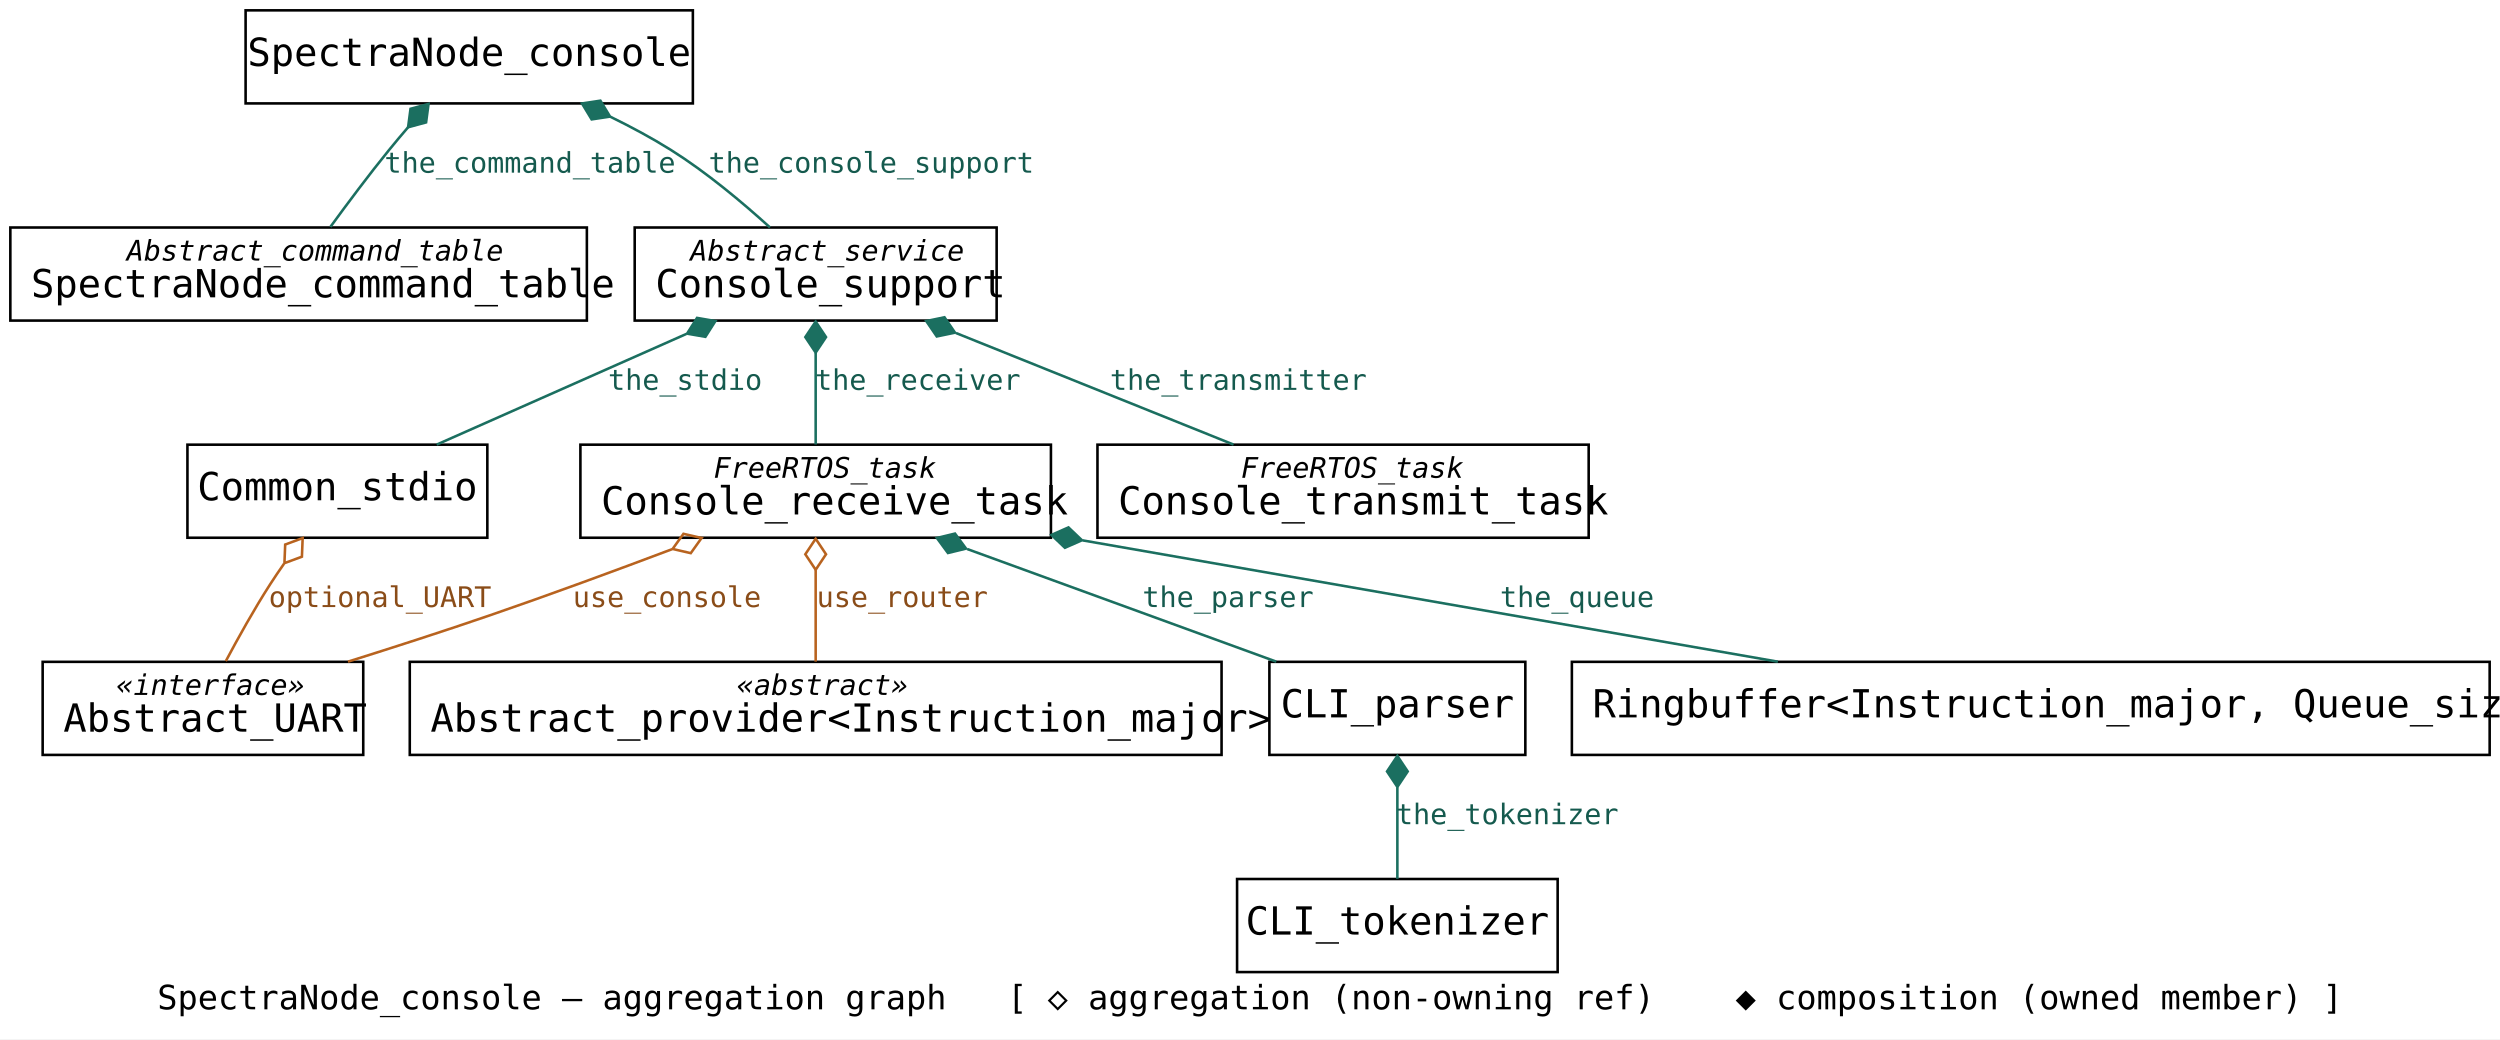
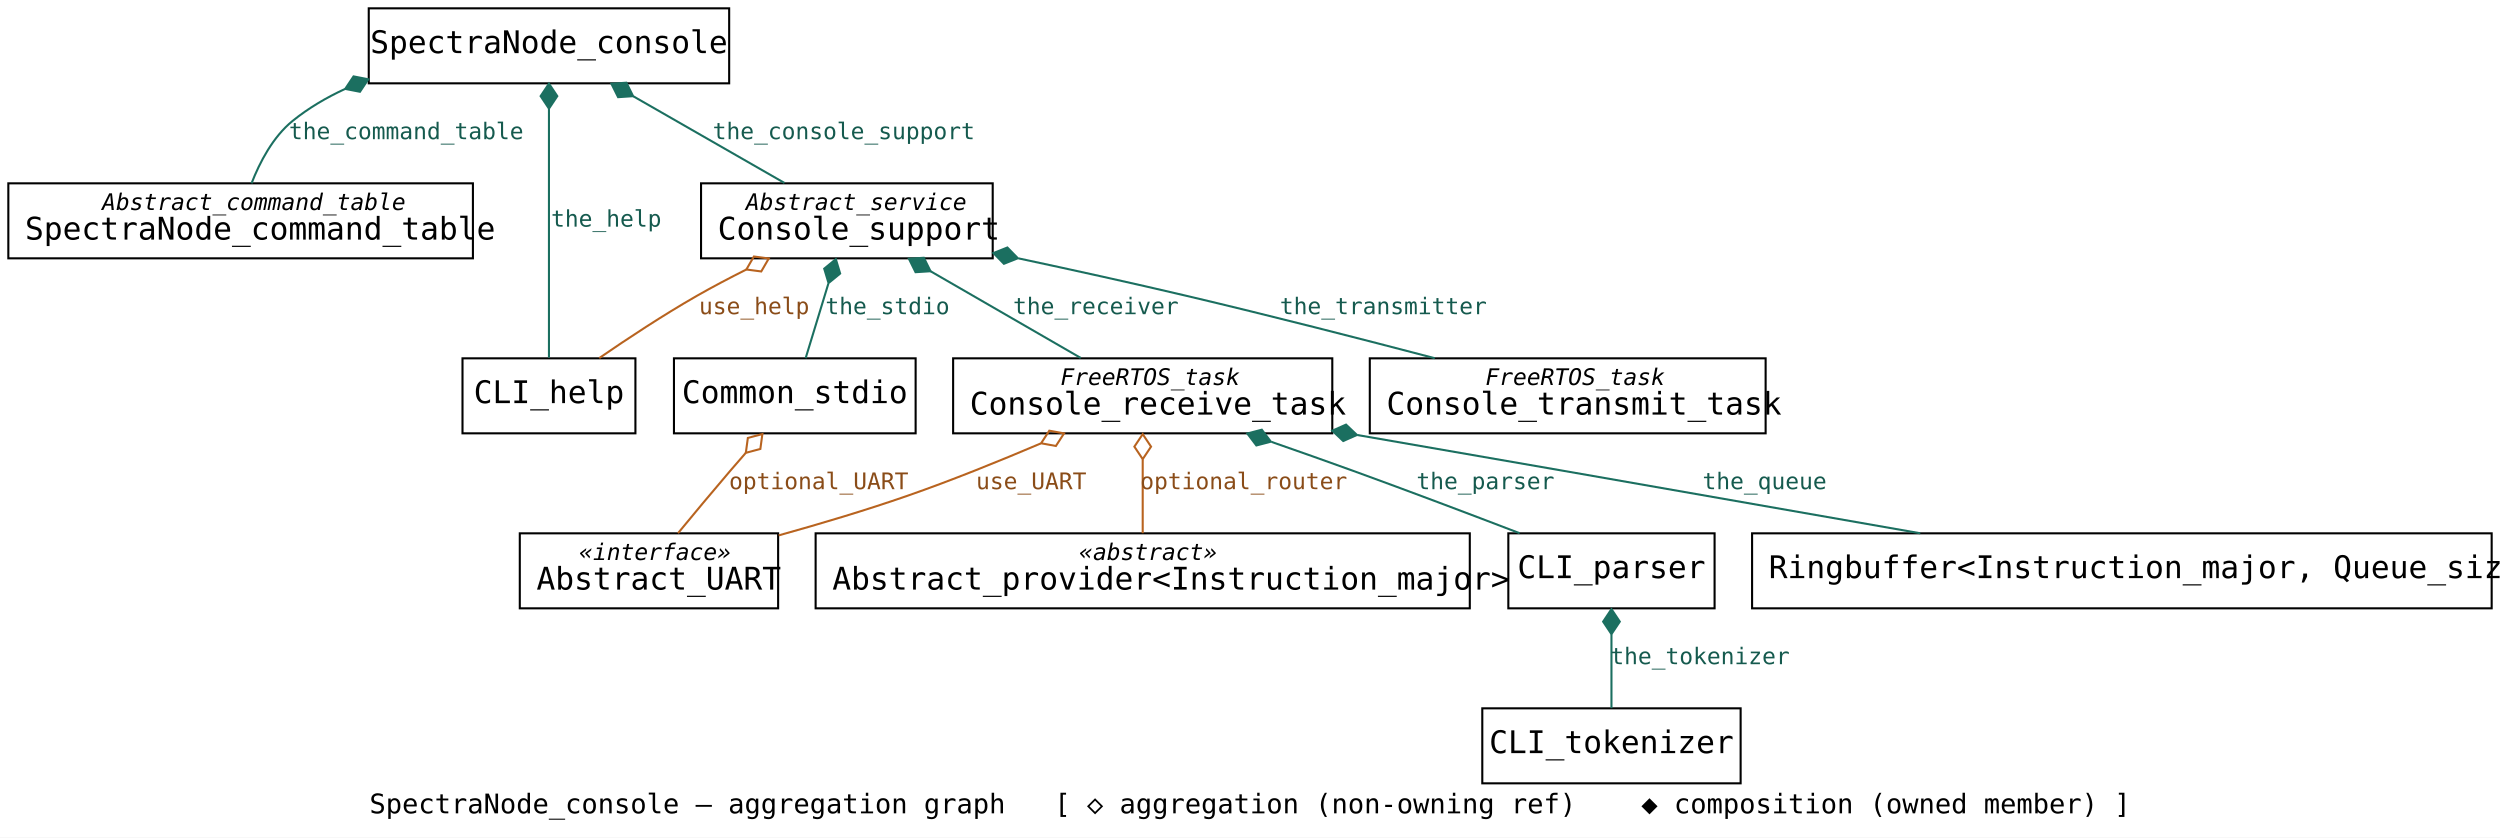
- <svg xmlns="http://www.w3.org/2000/svg" width="967pt" height="402pt" viewBox="0.00 0.00 967.00 402.00">
+ <svg xmlns="http://www.w3.org/2000/svg" width="1200pt" height="402pt" viewBox="0.00 0.00 1200.00 402.00">
  <g id="graph0" class="graph" transform="scale(1 1) rotate(0) translate(4 398)">
-     <polygon fill="white" stroke="transparent" points="-4,4 -4,-398 963,-398 963,4 -4,4" />
-     <text text-anchor="middle" x="479.5" y="-7.6" font-family="Consolas" font-size="13.00">SpectraNode_console — aggregation graph   [ ◇ aggregation (non-owning ref)    ◆ composition (owned member) ]</text>
+     <polygon fill="white" stroke="transparent" points="-4,4 -4,-398 1196,-398 1196,4 -4,4" />
+     <text text-anchor="middle" x="596" y="-7.6" font-family="Consolas" font-size="13.00">SpectraNode_console — aggregation graph   [ ◇ aggregation (non-owning ref)    ◆ composition (owned member) ]</text>
    <g id="node1" class="node">
-       <polygon fill="none" stroke="black" points="264,-394 91,-394 91,-358 264,-358 264,-394" />
-       <text text-anchor="middle" x="177.5" y="-372.5" font-family="Consolas" font-size="15.00">SpectraNode_console</text>
+       <polygon fill="none" stroke="black" points="346,-394 173,-394 173,-358 346,-358 346,-394" />
+       <text text-anchor="middle" x="259.5" y="-372.5" font-family="Consolas" font-size="15.00">SpectraNode_console</text>
    </g>
    <g id="node2" class="node">
      <polygon fill="none" stroke="black" points="223,-310 0,-310 0,-274 223,-274 223,-310" />
      <text text-anchor="start" x="45" y="-297.2" font-family="Consolas" font-style="italic" font-size="11.00">Abstract_command_table</text>
      <text text-anchor="start" x="8" y="-283" font-family="Consolas" font-size="15.00">SpectraNode_command_table</text>
    </g>
    <g id="edge1" class="edge">
-       <path fill="none" stroke="#1b6f60" d="M153.82,-348.74C151.31,-345.82 148.83,-342.87 146.5,-340 138.67,-330.37 130.36,-319.24 123.79,-310.23" />
-       <polygon fill="#1b6f60" stroke="#1b6f60" points="153.85,-348.77 160.81,-350.66 161.75,-357.8 154.79,-355.92 153.85,-348.77" />
-       <text text-anchor="middle" x="201" y="-331.2" font-family="Consolas" font-size="11.00" fill="#155a4e"> the_command_table</text>
+       <path fill="none" stroke="#1b6f60" d="M161.61,-355.3C152.61,-351.14 144.05,-346.1 136.5,-340 127.01,-332.33 120.66,-320.08 116.74,-310" />
+       <polygon fill="#1b6f60" stroke="#1b6f60" points="161.7,-355.33 168.78,-353.95 172.78,-359.95 165.7,-361.33 161.7,-355.33" />
+       <text text-anchor="middle" x="191" y="-331.2" font-family="Consolas" font-size="11.00" fill="#155a4e"> the_command_table</text>
    </g>
    <g id="node3" class="node">
-       <polygon fill="none" stroke="black" points="381.5,-310 241.5,-310 241.5,-274 381.5,-274 381.5,-310" />
-       <text text-anchor="start" x="263" y="-297.2" font-family="Consolas" font-style="italic" font-size="11.00">Abstract_service</text>
-       <text text-anchor="start" x="249.5" y="-283" font-family="Consolas" font-size="15.00">Console_support</text>
+       <polygon fill="none" stroke="black" points="301,-226 218,-226 218,-190 301,-190 301,-226" />
+       <text text-anchor="middle" x="259.5" y="-204.5" font-family="Consolas" font-size="15.00">CLI_help</text>
    </g>
    <g id="edge2" class="edge">
-       <path fill="none" stroke="#1b6f60" d="M232.03,-352.87C240.09,-348.94 248.15,-344.61 255.5,-340 269.26,-331.37 283.26,-319.62 293.82,-310.03" />
-       <polygon fill="#1b6f60" stroke="#1b6f60" points="231.97,-352.9 228.24,-359.06 221.11,-357.98 224.84,-351.82 231.97,-352.9" />
-       <text text-anchor="middle" x="333" y="-331.2" font-family="Consolas" font-size="11.00" fill="#155a4e"> the_console_support</text>
+       <path fill="none" stroke="#1b6f60" d="M259.5,-345.77C259.5,-311.14 259.5,-254.6 259.5,-226.3" />
+       <polygon fill="#1b6f60" stroke="#1b6f60" points="259.5,-345.86 263.5,-351.86 259.5,-357.86 255.5,-351.86 259.5,-345.86" />
+       <text text-anchor="middle" x="287" y="-289.2" font-family="Consolas" font-size="11.00" fill="#155a4e"> the_help</text>
    </g>
    <g id="node4" class="node">
-       <polygon fill="none" stroke="black" points="184.5,-226 68.5,-226 68.5,-190 184.5,-190 184.5,-226" />
-       <text text-anchor="middle" x="126.5" y="-204.5" font-family="Consolas" font-size="15.00">Common_stdio</text>
+       <polygon fill="none" stroke="black" points="472.5,-310 332.5,-310 332.5,-274 472.5,-274 472.5,-310" />
+       <text text-anchor="start" x="354" y="-297.2" font-family="Consolas" font-style="italic" font-size="11.00">Abstract_service</text>
+       <text text-anchor="start" x="340.5" y="-283" font-family="Consolas" font-size="15.00">Console_support</text>
    </g>
    <g id="edge3" class="edge">
-       <path fill="none" stroke="#1b6f60" d="M261.49,-268.84C231.11,-255.37 192.92,-238.44 164.91,-226.03" />
-       <polygon fill="#1b6f60" stroke="#1b6f60" points="261.75,-268.95 268.85,-267.72 272.72,-273.81 265.61,-275.04 261.75,-268.95" />
-       <text text-anchor="middle" x="261" y="-247.2" font-family="Consolas" font-size="11.00" fill="#155a4e"> the_stdio</text>
+       <path fill="none" stroke="#1b6f60" d="M299.99,-351.78C323.07,-338.55 351.5,-322.24 372.56,-310.17" />
+       <polygon fill="#1b6f60" stroke="#1b6f60" points="299.89,-351.84 296.67,-358.3 289.48,-357.81 292.69,-351.36 299.89,-351.84" />
+       <text text-anchor="middle" x="401" y="-331.2" font-family="Consolas" font-size="11.00" fill="#155a4e"> the_console_support</text>
+     </g>
+     <g id="edge4" class="edge">
+       <path fill="none" stroke="#b8631f" d="M354.23,-268.63C346.21,-264.6 338.05,-260.31 330.5,-256 314.45,-246.84 297.15,-235.42 283.64,-226.13" />
+       <polygon fill="none" stroke="#b8631f" points="354.25,-268.64 361.4,-267.7 365.02,-273.94 357.87,-274.88 354.25,-268.64" />
+       <text text-anchor="middle" x="358" y="-247.2" font-family="Consolas" font-size="11.00" fill="#8a4c18"> use_help</text>
    </g>
    <g id="node5" class="node">
-       <polygon fill="none" stroke="black" points="402.5,-226 220.5,-226 220.5,-190 402.5,-190 402.5,-226" />
-       <text text-anchor="start" x="272" y="-213.2" font-family="Consolas" font-style="italic" font-size="11.00">FreeRTOS_task</text>
-       <text text-anchor="start" x="228.5" y="-199" font-family="Consolas" font-size="15.00">Console_receive_task</text>
+       <polygon fill="none" stroke="black" points="435.5,-226 319.5,-226 319.5,-190 435.5,-190 435.5,-226" />
+       <text text-anchor="middle" x="377.5" y="-204.5" font-family="Consolas" font-size="15.00">Common_stdio</text>
    </g>
-     <g id="edge4" class="edge">
-       <path fill="none" stroke="#1b6f60" d="M311.5,-261.48C311.5,-249.59 311.5,-236.31 311.5,-226.08" />
-       <polygon fill="#1b6f60" stroke="#1b6f60" points="311.5,-261.61 315.5,-267.61 311.5,-273.61 307.5,-267.61 311.5,-261.61" />
-       <text text-anchor="middle" x="351" y="-247.2" font-family="Consolas" font-size="11.00" fill="#155a4e"> the_receiver</text>
+     <g id="edge5" class="edge">
+       <path fill="none" stroke="#1b6f60" d="M393.61,-261.85C389.96,-249.88 385.86,-236.42 382.71,-226.08" />
+       <polygon fill="#1b6f60" stroke="#1b6f60" points="393.7,-262.13 399.27,-266.7 397.2,-273.61 391.62,-269.04 393.7,-262.13" />
+       <text text-anchor="middle" x="422" y="-247.2" font-family="Consolas" font-size="11.00" fill="#155a4e"> the_stdio</text>
    </g>
    <g id="node6" class="node">
-       <polygon fill="none" stroke="black" points="610.5,-226 420.5,-226 420.5,-190 610.5,-190 610.5,-226" />
-       <text text-anchor="start" x="476" y="-213.2" font-family="Consolas" font-style="italic" font-size="11.00">FreeRTOS_task</text>
-       <text text-anchor="start" x="428.5" y="-199" font-family="Consolas" font-size="15.00">Console_transmit_task</text>
+       <polygon fill="none" stroke="black" points="635.5,-226 453.5,-226 453.5,-190 635.5,-190 635.5,-226" />
+       <text text-anchor="start" x="505" y="-213.2" font-family="Consolas" font-style="italic" font-size="11.00">FreeRTOS_task</text>
+       <text text-anchor="start" x="461.5" y="-199" font-family="Consolas" font-size="15.00">Console_receive_task</text>
    </g>
-     <g id="edge5" class="edge">
-       <path fill="none" stroke="#1b6f60" d="M365.76,-269.19C399.4,-255.67 441.99,-238.55 473.14,-226.03" />
-       <polygon fill="#1b6f60" stroke="#1b6f60" points="365.4,-269.33 361.32,-275.28 354.27,-273.81 358.34,-267.86 365.4,-269.33" />
-       <text text-anchor="middle" x="475" y="-247.2" font-family="Consolas" font-size="11.00" fill="#155a4e"> the_transmitter</text>
+     <g id="edge6" class="edge">
+       <path fill="none" stroke="#1b6f60" d="M442.71,-267.78C465.63,-254.55 493.86,-238.24 514.77,-226.17" />
+       <polygon fill="#1b6f60" stroke="#1b6f60" points="442.66,-267.81 439.46,-274.27 432.27,-273.81 435.46,-267.35 442.66,-267.81" />
+       <text text-anchor="middle" x="522" y="-247.2" font-family="Consolas" font-size="11.00" fill="#155a4e"> the_receiver</text>
    </g>
    <g id="node7" class="node">
-       <polygon fill="none" stroke="black" points="136.5,-142 12.5,-142 12.5,-106 136.5,-106 136.5,-142" />
-       <text text-anchor="start" x="41" y="-129.2" font-family="Consolas" font-style="italic" font-size="11.00">«interface»</text>
-       <text text-anchor="start" x="20.5" y="-115" font-family="Consolas" font-size="15.00">Abstract_UART</text>
-     </g>
-     <g id="edge6" class="edge">
-       <path fill="none" stroke="#b8631f" d="M105.86,-179.95C104,-177.3 102.19,-174.62 100.5,-172 94.34,-162.44 88.15,-151.31 83.35,-142.29" />
-       <polygon fill="none" stroke="#b8631f" points="106.02,-180.17 112.78,-182.67 113.07,-189.88 106.31,-187.37 106.02,-180.17" />
-       <text text-anchor="middle" x="143" y="-163.2" font-family="Consolas" font-size="11.00" fill="#8a4c18"> optional_UART</text>
+       <polygon fill="none" stroke="black" points="843.5,-226 653.5,-226 653.5,-190 843.5,-190 843.5,-226" />
+       <text text-anchor="start" x="709" y="-213.2" font-family="Consolas" font-style="italic" font-size="11.00">FreeRTOS_task</text>
+       <text text-anchor="start" x="661.5" y="-199" font-family="Consolas" font-size="15.00">Console_transmit_task</text>
    </g>
    <g id="edge7" class="edge">
-       <path fill="none" stroke="#b8631f" d="M255.97,-185.58C234.1,-177.33 208.71,-167.98 185.5,-160 167.73,-153.89 148.22,-147.6 130.58,-142.07" />
-       <polygon fill="none" stroke="#b8631f" points="256.16,-185.66 263.19,-184.04 267.38,-189.91 260.36,-191.52 256.16,-185.66" />
-       <text text-anchor="middle" x="254" y="-163.2" font-family="Consolas" font-size="11.00" fill="#8a4c18"> use_console</text>
+       <path fill="none" stroke="#1b6f60" d="M484.89,-273.98C510.75,-268.46 539.36,-262.16 565.5,-256 605.25,-246.63 649.62,-235.26 684.71,-226.05" />
+       <polygon fill="#1b6f60" stroke="#1b6f60" points="484.58,-274.04 479.54,-279.2 472.84,-276.54 477.88,-271.38 484.58,-274.04" />
+       <text text-anchor="middle" x="660" y="-247.2" font-family="Consolas" font-size="11.00" fill="#155a4e"> the_transmitter</text>
    </g>
    <g id="node8" class="node">
-       <polygon fill="none" stroke="black" points="468.5,-142 154.5,-142 154.5,-106 468.5,-106 468.5,-142" />
-       <text text-anchor="start" x="281" y="-129.2" font-family="Consolas" font-style="italic" font-size="11.00">«abstract»</text>
-       <text text-anchor="start" x="162.5" y="-115" font-family="Consolas" font-size="15.00">Abstract_provider&lt;Instruction_major&gt;</text>
+       <polygon fill="none" stroke="black" points="369.5,-142 245.5,-142 245.5,-106 369.5,-106 369.5,-142" />
+       <text text-anchor="start" x="274" y="-129.2" font-family="Consolas" font-style="italic" font-size="11.00">«interface»</text>
+       <text text-anchor="start" x="253.5" y="-115" font-family="Consolas" font-size="15.00">Abstract_UART</text>
    </g>
    <g id="edge8" class="edge">
-       <path fill="none" stroke="#b8631f" d="M311.5,-177.48C311.5,-165.59 311.5,-152.31 311.5,-142.08" />
-       <polygon fill="none" stroke="#b8631f" points="311.5,-177.61 315.5,-183.61 311.5,-189.61 307.5,-183.61 311.5,-177.61" />
-       <text text-anchor="middle" x="345" y="-163.2" font-family="Consolas" font-size="11.00" fill="#8a4c18"> use_router</text>
+       <path fill="none" stroke="#b8631f" d="M353.97,-180.62C351.44,-177.72 348.91,-174.81 346.5,-172 338.08,-162.18 328.83,-151.04 321.45,-142.08" />
+       <polygon fill="none" stroke="#b8631f" points="354,-180.65 360.97,-182.5 361.94,-189.65 354.97,-187.8 354,-180.65" />
+       <text text-anchor="middle" x="389" y="-163.2" font-family="Consolas" font-size="11.00" fill="#8a4c18"> optional_UART</text>
+     </g>
+     <g id="edge9" class="edge">
+       <path fill="none" stroke="#b8631f" d="M495.58,-185.16C475.87,-176.76 452.81,-167.41 431.5,-160 411.64,-153.09 389.65,-146.54 369.76,-141.01" />
+       <polygon fill="none" stroke="#b8631f" points="495.73,-185.23 502.83,-183.93 506.75,-189.98 499.66,-191.27 495.73,-185.23" />
+       <text text-anchor="middle" x="491" y="-163.2" font-family="Consolas" font-size="11.00" fill="#8a4c18"> use_UART</text>
    </g>
    <g id="node9" class="node">
-       <polygon fill="none" stroke="black" points="586,-142 487,-142 487,-106 586,-106 586,-142" />
-       <text text-anchor="middle" x="536.5" y="-120.5" font-family="Consolas" font-size="15.00">CLI_parser</text>
+       <polygon fill="none" stroke="black" points="701.5,-142 387.5,-142 387.5,-106 701.5,-106 701.5,-142" />
+       <text text-anchor="start" x="514" y="-129.2" font-family="Consolas" font-style="italic" font-size="11.00">«abstract»</text>
+       <text text-anchor="start" x="395.5" y="-115" font-family="Consolas" font-size="15.00">Abstract_provider&lt;Instruction_major&gt;</text>
    </g>
-     <g id="edge9" class="edge">
-       <path fill="none" stroke="#1b6f60" d="M370.1,-185.64C407.35,-172.07 454.93,-154.73 489.67,-142.07" />
-       <polygon fill="#1b6f60" stroke="#1b6f60" points="369.67,-185.8 365.4,-191.61 358.39,-189.91 362.66,-184.1 369.67,-185.8" />
-       <text text-anchor="middle" x="471" y="-163.2" font-family="Consolas" font-size="11.00" fill="#155a4e"> the_parser</text>
+     <g id="edge10" class="edge">
+       <path fill="none" stroke="#b8631f" d="M544.5,-177.48C544.5,-165.59 544.5,-152.31 544.5,-142.08" />
+       <polygon fill="none" stroke="#b8631f" points="544.5,-177.61 548.5,-183.61 544.5,-189.61 540.5,-183.61 544.5,-177.61" />
+       <text text-anchor="middle" x="593" y="-163.2" font-family="Consolas" font-size="11.00" fill="#8a4c18"> optional_router</text>
    </g>
    <g id="node10" class="node">
-       <polygon fill="none" stroke="black" points="959,-142 604,-142 604,-106 959,-106 959,-142" />
-       <text text-anchor="start" x="612" y="-120.5" font-family="Consolas" font-size="15.00">Ringbuffer&lt;Instruction_major, Queue_size&gt;</text>
+       <polygon fill="none" stroke="black" points="819,-142 720,-142 720,-106 819,-106 819,-142" />
+       <text text-anchor="middle" x="769.5" y="-120.5" font-family="Consolas" font-size="15.00">CLI_parser</text>
    </g>
-     <g id="edge10" class="edge">
-       <path fill="none" stroke="#1b6f60" d="M414.76,-188.98C494.83,-175.02 605.04,-155.79 683.69,-142.06" />
-       <polygon fill="#1b6f60" stroke="#1b6f60" points="414.5,-189.03 409.28,-194 402.68,-191.09 407.9,-186.12 414.5,-189.03" />
-       <text text-anchor="middle" x="606" y="-163.2" font-family="Consolas" font-size="11.00" fill="#155a4e"> the_queue</text>
+     <g id="edge11" class="edge">
+       <path fill="none" stroke="#1b6f60" d="M606.37,-185.87C619.32,-181.36 632.88,-176.58 645.5,-172 672.12,-162.34 701.79,-151.12 725.42,-142.06" />
+       <polygon fill="#1b6f60" stroke="#1b6f60" points="606.03,-185.99 601.67,-191.74 594.69,-189.93 599.05,-184.18 606.03,-185.99" />
+       <text text-anchor="middle" x="709" y="-163.2" font-family="Consolas" font-size="11.00" fill="#155a4e"> the_parser</text>
    </g>
    <g id="node11" class="node">
-       <polygon fill="none" stroke="black" points="598.5,-58 474.5,-58 474.5,-22 598.5,-22 598.5,-58" />
-       <text text-anchor="middle" x="536.5" y="-36.5" font-family="Consolas" font-size="15.00">CLI_tokenizer</text>
+       <polygon fill="none" stroke="black" points="1192,-142 837,-142 837,-106 1192,-106 1192,-142" />
+       <text text-anchor="start" x="845" y="-120.5" font-family="Consolas" font-size="15.00">Ringbuffer&lt;Instruction_major, Queue_size&gt;</text>
    </g>
-     <g id="edge11" class="edge">
-       <path fill="none" stroke="#1b6f60" d="M536.5,-93.48C536.5,-81.59 536.5,-68.31 536.5,-58.08" />
-       <polygon fill="#1b6f60" stroke="#1b6f60" points="536.5,-93.61 540.5,-99.61 536.5,-105.61 532.5,-99.61 536.5,-93.61" />
-       <text text-anchor="middle" x="579" y="-79.2" font-family="Consolas" font-size="11.00" fill="#155a4e"> the_tokenizer</text>
+     <g id="edge12" class="edge">
+       <path fill="none" stroke="#1b6f60" d="M647.5,-189.19C679.25,-183.7 714.32,-177.61 746.5,-172 803.27,-162.1 866.8,-150.96 917.75,-142.02" />
+       <polygon fill="#1b6f60" stroke="#1b6f60" points="647.33,-189.22 642.1,-194.19 635.51,-191.27 640.74,-186.31 647.33,-189.22" />
+       <text text-anchor="middle" x="843" y="-163.2" font-family="Consolas" font-size="11.00" fill="#155a4e"> the_queue</text>
+     </g>
+     <g id="node12" class="node">
+       <polygon fill="none" stroke="black" points="831.5,-58 707.5,-58 707.5,-22 831.5,-22 831.5,-58" />
+       <text text-anchor="middle" x="769.5" y="-36.5" font-family="Consolas" font-size="15.00">CLI_tokenizer</text>
+     </g>
+     <g id="edge13" class="edge">
+       <path fill="none" stroke="#1b6f60" d="M769.5,-93.48C769.5,-81.59 769.5,-68.31 769.5,-58.08" />
+       <polygon fill="#1b6f60" stroke="#1b6f60" points="769.5,-93.61 773.5,-99.61 769.5,-105.61 765.5,-99.61 769.5,-93.61" />
+       <text text-anchor="middle" x="812" y="-79.2" font-family="Consolas" font-size="11.00" fill="#155a4e"> the_tokenizer</text>
    </g>
  </g>
</svg>
